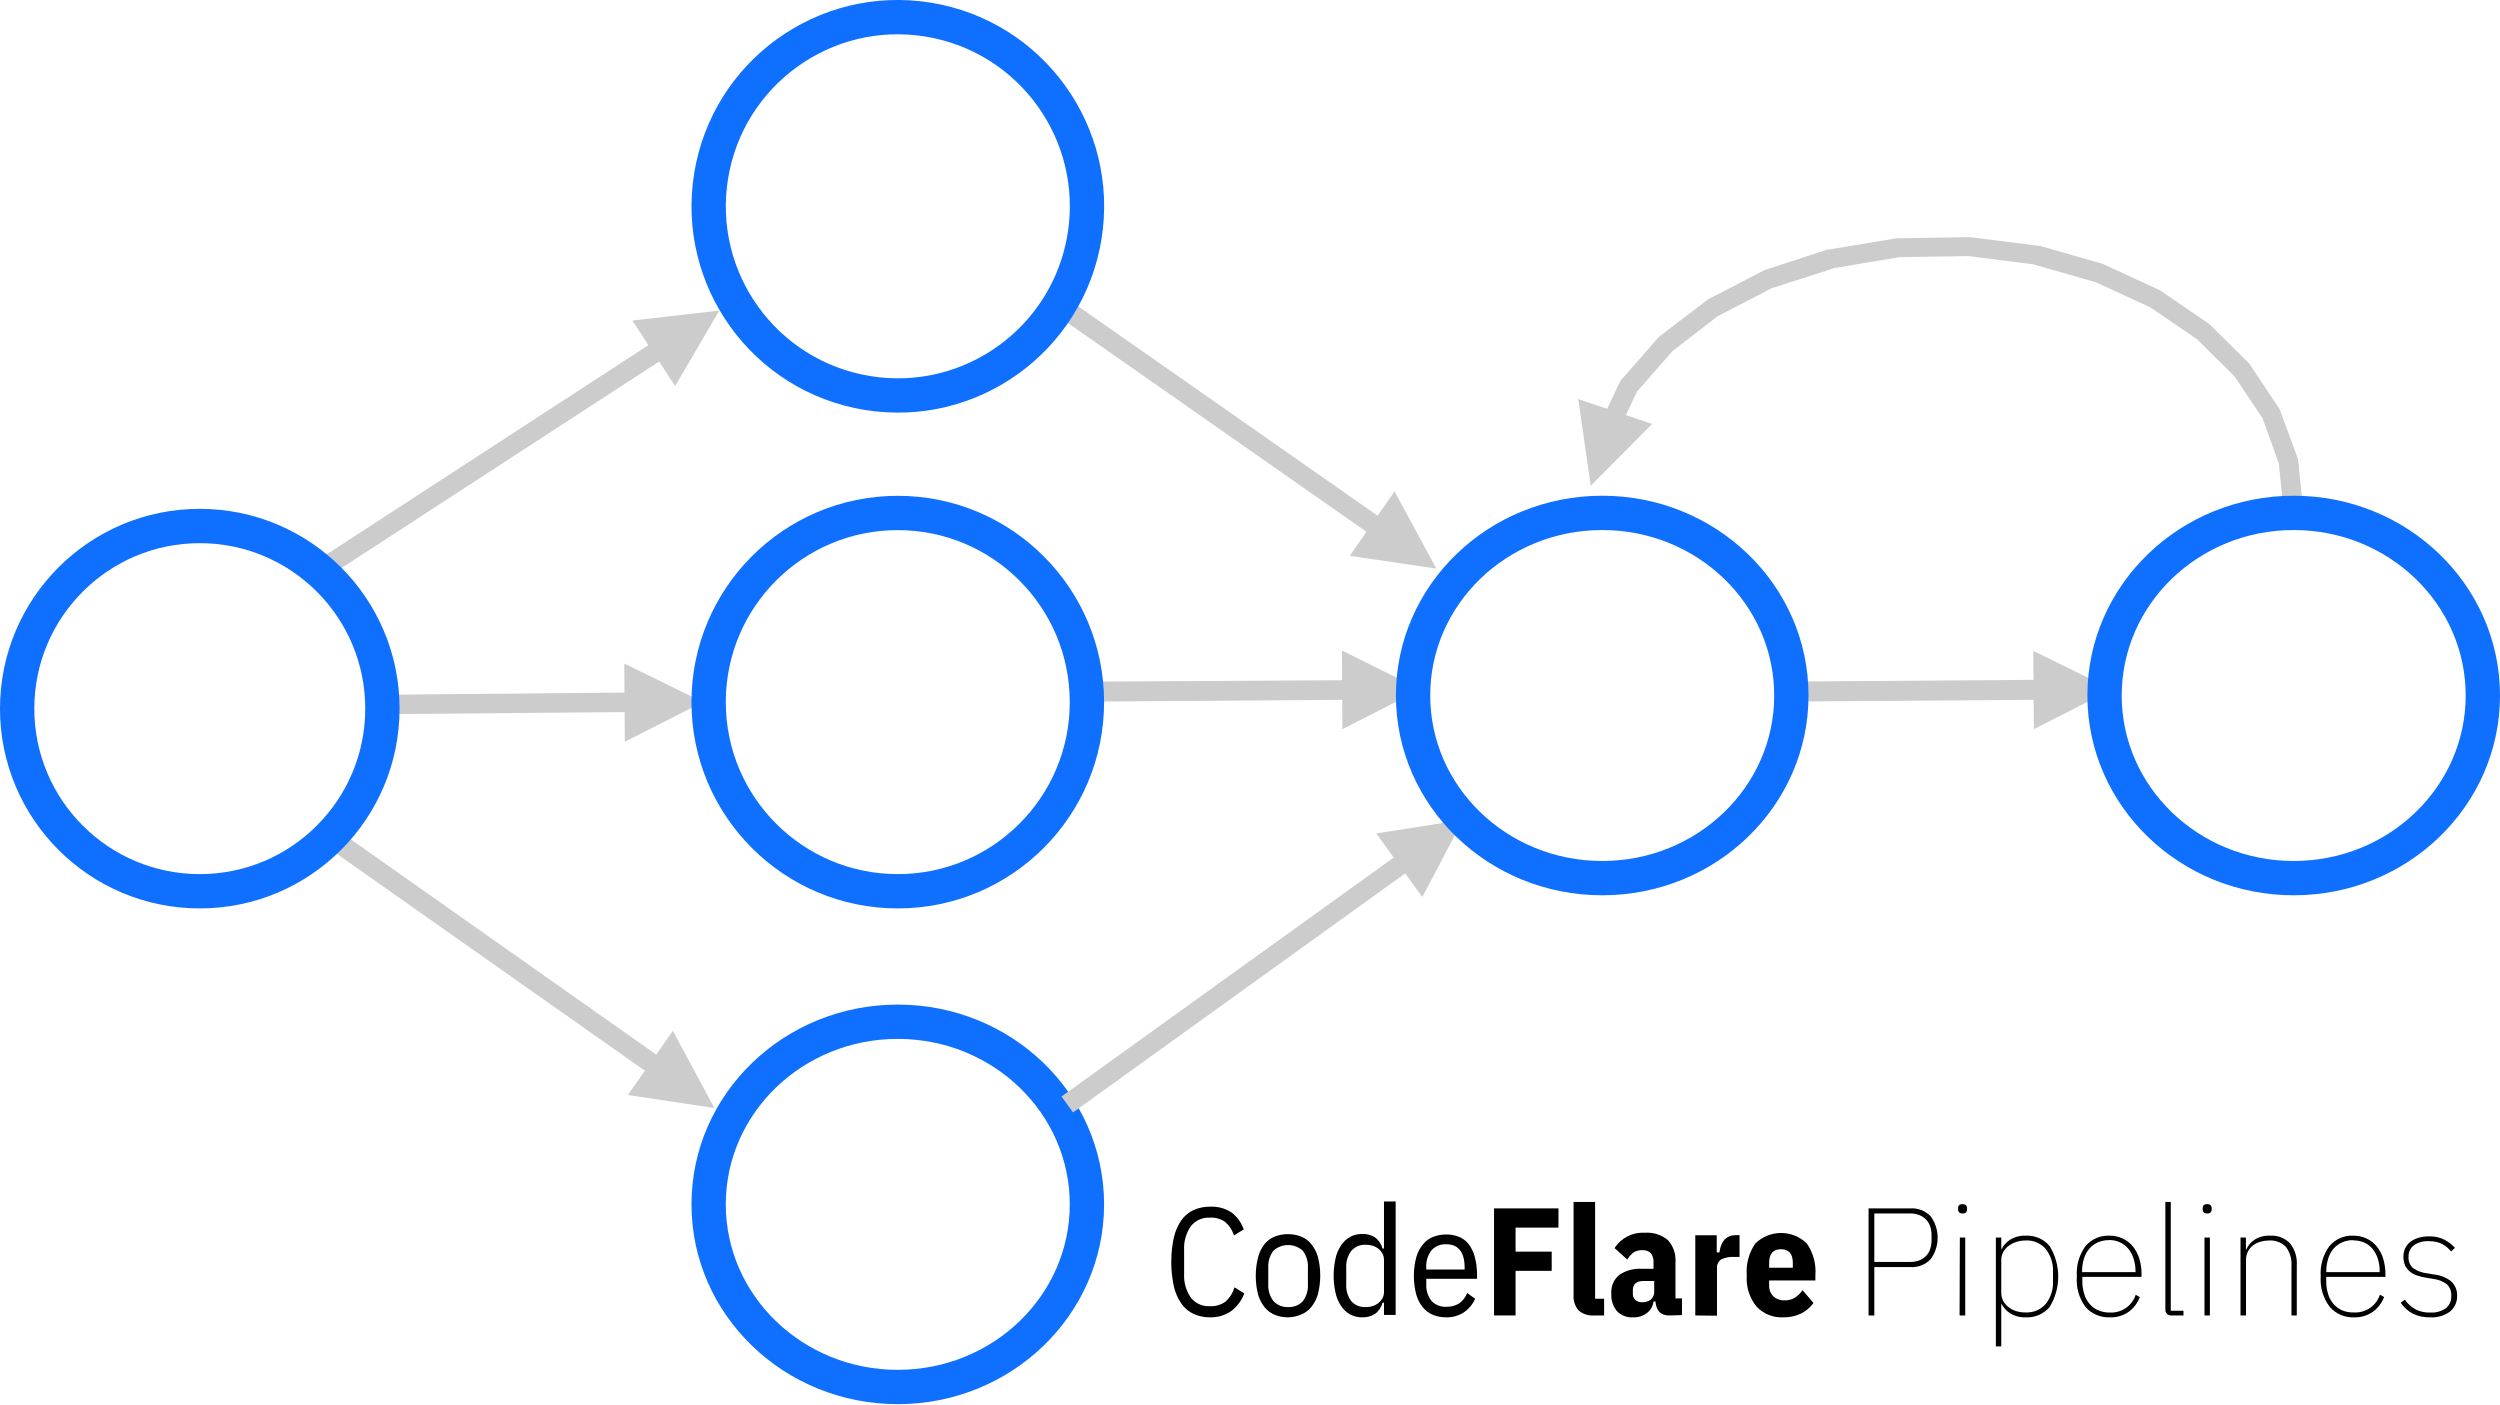
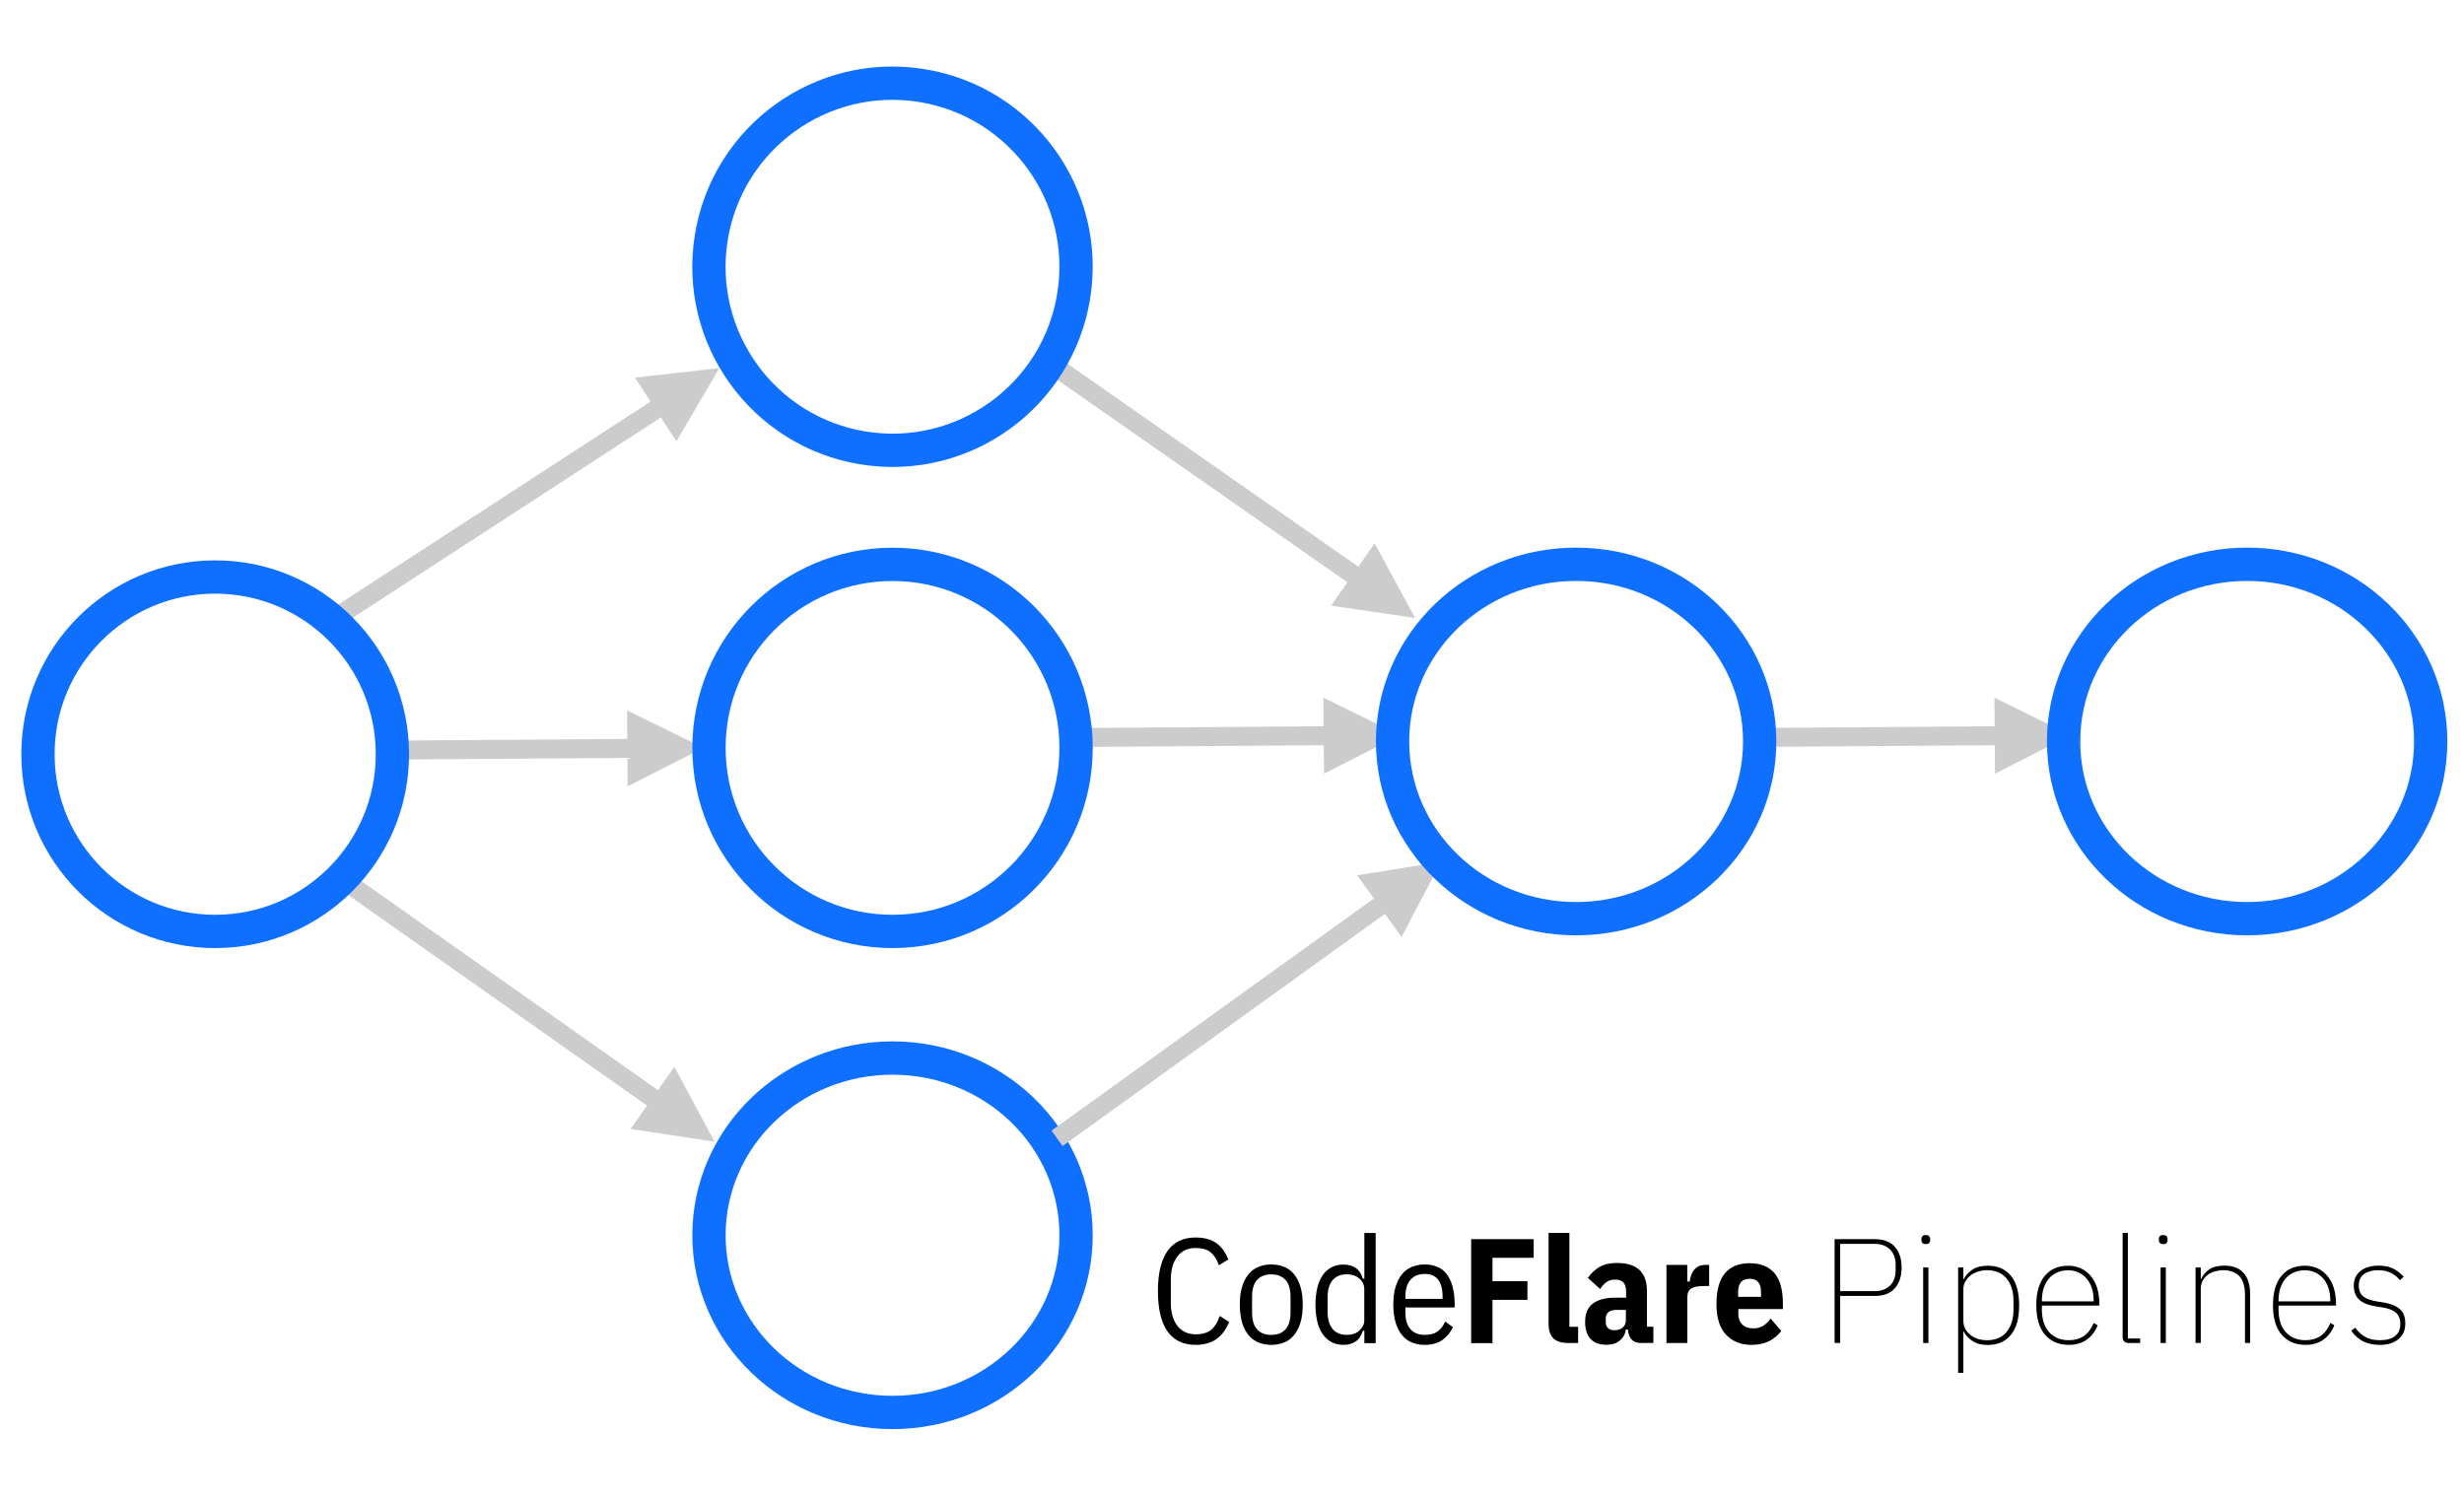
- <svg xmlns="http://www.w3.org/2000/svg" id="Layer_1" data-name="Layer 1" viewBox="0 0 291.44 163.69">
-   <defs>
-     <style>.cls-1{fill:#ccc;}.cls-2{fill:none;stroke:#0f6fff;stroke-linejoin:round;stroke-width:4px;}</style>
-   </defs>
-   <path class="cls-1" d="M81.26,53l5.16-8.8L76.28,45.37ZM40.92,75.16,80.67,49.32l-1.25-1.91L39.68,73.25Z" transform="translate(-2.56 -8)" />
-   <path class="cls-1" d="M75.4,94.47l9.1-4.62-9.16-4.5Zm-29-3.21L76.9,91l0-2.28L46.37,89Z" transform="translate(-2.56 -8)" />
-   <path class="cls-1" d="M81,128.17l4.84,9-10.09-1.52ZM41,104.12l39.34,27.72L79,133.71,39.64,106Z" transform="translate(-2.56 -8)" />
-   <path class="cls-1" d="M239.66,93l9.09-4.63-9.16-4.49Zm-29-3.21,30.51-.22V87.24l-30.51.22Z" transform="translate(-2.56 -8)" />
-   <path class="cls-1" d="M165.13,65.28l4.87,9-10.09-1.48Zm-37.49-22L164.42,69l-1.31,1.87L126.33,45.15Z" transform="translate(-2.56 -8)" />
-   <circle class="cls-2" cx="107.22" cy="32.05" r="22.05" transform="translate(55.85 124.75) rotate(-80.78)" />
-   <ellipse class="cls-2" cx="104.66" cy="140.4" rx="22.05" ry="21.29" />
-   <circle class="cls-2" cx="23.29" cy="82.61" r="21.29" />
-   <path class="cls-1" d="M168.37,112.57l4.74-9L163,105.16Zm-40.72,25.11,40-28.78-1.34-1.85-40,28.77Z" transform="translate(-2.56 -8)" />
-   <path class="cls-1" d="M159.05,93l9.09-4.63L159,83.83Zm-29-3.21,30.51-.22,0-2.28L130,87.46Z" transform="translate(-2.56 -8)" />
-   <ellipse class="cls-2" cx="186.78" cy="81.08" rx="22.05" ry="21.29" />
-   <circle class="cls-2" cx="104.66" cy="81.85" r="22.05" />
-   <path class="cls-1" d="M195.16,57.42,188,64.63l-1.45-10.1Zm-5.84-.49,2.07-4.4a1.51,1.51,0,0,1,.18-.26l4.32-4.93a1.29,1.29,0,0,1,.17-.16L201.54,43a.91.91,0,0,1,.16-.11l6.46-3.35.17-.07,7.25-2.38.17,0,7.87-1.31.17,0,8.32-.13h.16l7.88,1a.47.47,0,0,1,.17,0l7.26,2.08.17.06,6.5,3,.16.09,5.6,3.82.16.13,4.56,4.52a.86.86,0,0,1,.14.18l3.38,5.09a1.34,1.34,0,0,1,.12.24l2.05,5.56a1.4,1.4,0,0,1,.06.28l.59,5.92-2.27.22-.59-5.91.07.28-2-5.56.12.23L263,51.8l.15.18-4.56-4.52.16.13-5.59-3.81.16.09-6.5-3,.16.06-7.26-2.08.17,0-7.89-1h.17l-8.31.13H224l-7.88,1.31.17,0L209,41.63l.17-.07-6.46,3.35.17-.11L197.44,49l.17-.15-4.33,4.93.18-.27-2.08,4.4Z" transform="translate(-2.56 -8)" />
-   <ellipse class="cls-2" cx="267.39" cy="81.08" rx="22.05" ry="21.29" />
-   <path d="M143.62,161.57a4.44,4.44,0,0,1-1.89-.39A3.5,3.5,0,0,1,140.3,160a5.84,5.84,0,0,1-.89-2,13.63,13.63,0,0,1,0-5.78,6,6,0,0,1,.89-2,3.67,3.67,0,0,1,1.43-1.17,4.59,4.59,0,0,1,1.89-.38,4.18,4.18,0,0,1,2.47.65,4.22,4.22,0,0,1,1.46,2l-1.14.7a3.41,3.41,0,0,0-1-1.55,2.8,2.8,0,0,0-1.82-.52,2.62,2.62,0,0,0-2.21,1,4.49,4.49,0,0,0-.78,2.77v2.79a4.48,4.48,0,0,0,.78,2.76,2.63,2.63,0,0,0,2.21,1,2.8,2.8,0,0,0,1.88-.57,3.47,3.47,0,0,0,1-1.63l1.14.71a4.43,4.43,0,0,1-1.51,2.05A4.17,4.17,0,0,1,143.62,161.57Z" transform="translate(-2.56 -8)" />
-   <path d="M152.72,161.57a4.08,4.08,0,0,1-1.5-.27,3,3,0,0,1-1.2-.86,4.26,4.26,0,0,1-.79-1.5,8.78,8.78,0,0,1,0-4.4A4.26,4.26,0,0,1,150,153a2.9,2.9,0,0,1,1.2-.86,4.3,4.3,0,0,1,3,0,2.84,2.84,0,0,1,1.2.86,4.26,4.26,0,0,1,.79,1.5,8.78,8.78,0,0,1,0,4.4,4.26,4.26,0,0,1-.79,1.5,2.93,2.93,0,0,1-1.2.86A4.08,4.08,0,0,1,152.72,161.57Zm0-1.2a2.17,2.17,0,0,0,1.71-.67,3,3,0,0,0,.6-2V155.8a3,3,0,0,0-.6-2,2.55,2.55,0,0,0-3.42,0,3,3,0,0,0-.6,2v1.87a3,3,0,0,0,.6,2A2.17,2.17,0,0,0,152.72,160.37Z" transform="translate(-2.56 -8)" />
-   <path d="M163.9,159.87h-.18a2.28,2.28,0,0,1-.87,1.3,2.61,2.61,0,0,1-1.46.4,3,3,0,0,1-1.44-.34,3.06,3.06,0,0,1-1.06-1,4.39,4.39,0,0,1-.64-1.52,9.2,9.2,0,0,1,0-4,4.31,4.31,0,0,1,.64-1.52,3.06,3.06,0,0,1,1.06-1,2.89,2.89,0,0,1,1.44-.34,2.53,2.53,0,0,1,1.46.4,2.28,2.28,0,0,1,.87,1.3h.18v-5.49h1.36v13.23H163.9Zm-2.1.5a2.47,2.47,0,0,0,.82-.13,1.92,1.92,0,0,0,.66-.36,2,2,0,0,0,.45-.55,1.59,1.59,0,0,0,.17-.72v-3.74a1.59,1.59,0,0,0-.17-.72,2.22,2.22,0,0,0-.45-.56,2.33,2.33,0,0,0-.66-.36,2.76,2.76,0,0,0-.82-.12,2.1,2.1,0,0,0-1.71.71,3,3,0,0,0-.59,2v1.87a3,3,0,0,0,.59,2A2.1,2.1,0,0,0,161.8,160.37Z" transform="translate(-2.56 -8)" />
-   <path d="M171.16,161.57a4.17,4.17,0,0,1-1.51-.27,3,3,0,0,1-1.19-.86,4.1,4.1,0,0,1-.79-1.5,8.49,8.49,0,0,1,0-4.4,4.1,4.1,0,0,1,.79-1.5,2.87,2.87,0,0,1,1.19-.86,4.17,4.17,0,0,1,1.51-.27,3.92,3.92,0,0,1,1.47.27,2.66,2.66,0,0,1,1.14.86,4.19,4.19,0,0,1,.72,1.5,8.24,8.24,0,0,1,.26,2.2v.34h-5.92v.59a2.93,2.93,0,0,0,.62,2,2.23,2.23,0,0,0,1.71.67,2.69,2.69,0,0,0,1.51-.4,2.63,2.63,0,0,0,.93-1.21l.93.68a3.71,3.71,0,0,1-1.26,1.54A3.58,3.58,0,0,1,171.16,161.57Zm0-8.52a2.17,2.17,0,0,0-1.72.7,3,3,0,0,0-.61,2.06V156h4.47v-.23C173.3,154,172.59,153.05,171.16,153.05Z" transform="translate(-2.56 -8)" />
-   <path d="M176.73,161.35V148.87h7.51v2.24h-5v2.8h4.21v2.24h-4.21v5.2Z" transform="translate(-2.56 -8)" />
-   <path d="M188.46,161.35a2.51,2.51,0,0,1-1.87-.58A2.46,2.46,0,0,1,186,159V148.12h2.51V159.4h1.05v1.95Z" transform="translate(-2.56 -8)" />
-   <path d="M197.15,161.35c-1,0-1.51-.54-1.6-1.63h-.23a2,2,0,0,1-.77,1.35,2.46,2.46,0,0,1-1.59.5,2.41,2.41,0,0,1-1.91-.73,2.91,2.91,0,0,1-.65-2,2.61,2.61,0,0,1,.94-2.23,4.29,4.29,0,0,1,2.62-.7h1.36v-.73a1.66,1.66,0,0,0-.3-1.08,1.28,1.28,0,0,0-1-.36A1.76,1.76,0,0,0,193,154a3,3,0,0,0-.74.83l-1.48-1.33a3.87,3.87,0,0,1,3.5-1.79,3.78,3.78,0,0,1,2.72.86,3.44,3.44,0,0,1,.88,2.56v4.23h.76v1.95ZM194,159.81a1.51,1.51,0,0,0,1-.31,1.15,1.15,0,0,0,.4-1v-1.17H194.2q-1.29,0-1.29,1.08v.34a1,1,0,0,0,.27.78A1.13,1.13,0,0,0,194,159.81Z" transform="translate(-2.56 -8)" />
-   <path d="M200.19,161.35V152h2.5v2H203a4.68,4.68,0,0,1,.18-.76,2.25,2.25,0,0,1,.35-.65,1.68,1.68,0,0,1,.57-.44,1.93,1.93,0,0,1,.8-.16h.45v2.54h-.65a3,3,0,0,0-1.5.29,1.16,1.16,0,0,0-.48,1.09v5.47Z" transform="translate(-2.56 -8)" />
-   <path d="M210.43,161.57a4,4,0,0,1-3.08-1.23,5.16,5.16,0,0,1-1.16-3.67,5.71,5.71,0,0,1,1-3.71,4.29,4.29,0,0,1,6,0,5.7,5.7,0,0,1,1,3.7v.61H208.8v.59a1.67,1.67,0,0,0,.49,1.26,1.82,1.82,0,0,0,1.32.47,2.18,2.18,0,0,0,1.19-.31,3.36,3.36,0,0,0,.9-.87l1.27,1.49a4.06,4.06,0,0,1-1.46,1.23A4.52,4.52,0,0,1,210.43,161.57Zm-.25-7.94q-1.38,0-1.38,1.59v.57h2.76v-.57Q211.56,153.63,210.18,153.63Z" transform="translate(-2.56 -8)" />
-   <path d="M220.39,161.35V148.87h4.85a3,3,0,0,1,2.39.92,4.25,4.25,0,0,1,0,5,3,3,0,0,1-2.39.92h-4.18v5.65Zm.67-6.24h4.18a2.8,2.8,0,0,0,1.09-.19,2.44,2.44,0,0,0,.78-.53,2,2,0,0,0,.46-.78,2.93,2.93,0,0,0,.16-.93v-.79a2.93,2.93,0,0,0-.16-.93,2.08,2.08,0,0,0-.46-.77,2.16,2.16,0,0,0-.78-.53,2.79,2.79,0,0,0-1.09-.2h-4.18Z" transform="translate(-2.56 -8)" />
-   <path d="M231.35,149.46a.55.55,0,0,1-.41-.13.48.48,0,0,1-.12-.33v-.17a.52.52,0,0,1,.11-.33.71.71,0,0,1,.82,0,.48.48,0,0,1,.12.33V149a.52.52,0,0,1-.11.33A.52.52,0,0,1,231.35,149.46Zm-.32,2.81h.63v9.08H231Z" transform="translate(-2.56 -8)" />
-   <path d="M235.23,152.27h.63v1.41h0a2.9,2.9,0,0,1,1-1.14,3.22,3.22,0,0,1,1.86-.49,3.41,3.41,0,0,1,2.78,1.21,6.8,6.8,0,0,1,0,7.1,3.41,3.41,0,0,1-2.78,1.21,3.29,3.29,0,0,1-1.86-.49,3.06,3.06,0,0,1-1-1.12h0v5h-.63ZM238.7,161a2.91,2.91,0,0,0,2.35-1,4,4,0,0,0,.84-2.69v-1a4.06,4.06,0,0,0-.84-2.7,2.88,2.88,0,0,0-2.35-1,3.6,3.6,0,0,0-1.09.17,3.18,3.18,0,0,0-.9.46,2.38,2.38,0,0,0-.62.72,1.93,1.93,0,0,0-.23.92v3.84a2,2,0,0,0,.23.94,2.38,2.38,0,0,0,.62.72,2.76,2.76,0,0,0,.9.47A3.6,3.6,0,0,0,238.7,161Z" transform="translate(-2.56 -8)" />
-   <path d="M248.52,161.57a3.58,3.58,0,0,1-2.85-1.22,5.27,5.27,0,0,1-1-3.54,5.38,5.38,0,0,1,1-3.53,3.46,3.46,0,0,1,2.81-1.23,3.5,3.5,0,0,1,1.53.33,3.26,3.26,0,0,1,1.18.91,4.38,4.38,0,0,1,.76,1.42,6,6,0,0,1,.26,1.85v.29h-6.9v.48a4.81,4.81,0,0,0,.22,1.52,3.17,3.17,0,0,0,.63,1.16,2.79,2.79,0,0,0,1,.74,3.32,3.32,0,0,0,1.37.26,3,3,0,0,0,3-2.07l.48.27a3.75,3.75,0,0,1-1.29,1.71A3.57,3.57,0,0,1,248.52,161.57Zm-.07-9a3.1,3.1,0,0,0-1.33.26,2.81,2.81,0,0,0-1,.74,3.31,3.31,0,0,0-.62,1.16,4.77,4.77,0,0,0-.22,1.5v.07h6.23v-.1a4.61,4.61,0,0,0-.23-1.49,3.61,3.61,0,0,0-.62-1.15,2.85,2.85,0,0,0-2.21-1Z" transform="translate(-2.56 -8)" />
-   <path d="M255.76,161.35a.67.67,0,0,1-.77-.75V148.12h.63V160.8h1.48v.55Z" transform="translate(-2.56 -8)" />
-   <path d="M259.87,149.46a.53.53,0,0,1-.41-.13.48.48,0,0,1-.12-.33v-.17a.52.52,0,0,1,.11-.33.55.55,0,0,1,.4-.13.62.62,0,0,1,.42.13.48.48,0,0,1,.12.33V149a.48.48,0,0,1-.12.33A.49.49,0,0,1,259.87,149.46Zm-.32,2.81h.63v9.08h-.63Z" transform="translate(-2.56 -8)" />
-   <path d="M263.75,161.35v-9.08h.63v1.39h.05a2.53,2.53,0,0,1,.94-1.13,3.13,3.13,0,0,1,1.85-.48,2.94,2.94,0,0,1,2.3.89,3.74,3.74,0,0,1,.79,2.58v5.83h-.62v-5.72a3.31,3.31,0,0,0-.67-2.3,2.54,2.54,0,0,0-1.94-.72,3.79,3.79,0,0,0-1,.14,2.72,2.72,0,0,0-.87.43,2.07,2.07,0,0,0-.82,1.72v6.45Z" transform="translate(-2.56 -8)" />
-   <path d="M277,161.57a3.55,3.55,0,0,1-2.85-1.22,5.27,5.27,0,0,1-1.05-3.54,5.38,5.38,0,0,1,1-3.53,3.44,3.44,0,0,1,2.81-1.23,3.5,3.5,0,0,1,1.53.33,3.35,3.35,0,0,1,1.18.91,4.38,4.38,0,0,1,.76,1.42,6.26,6.26,0,0,1,.26,1.85v.29h-6.9v.48a4.81,4.81,0,0,0,.22,1.52,3.17,3.17,0,0,0,.63,1.16,2.79,2.79,0,0,0,1,.74A3.32,3.32,0,0,0,277,161a3,3,0,0,0,3-2.07l.49.27a3.82,3.82,0,0,1-1.29,1.71A3.57,3.57,0,0,1,277,161.57Zm-.07-9a3.17,3.17,0,0,0-1.34.26,2.86,2.86,0,0,0-1,.74,3.31,3.31,0,0,0-.62,1.16,4.77,4.77,0,0,0-.22,1.5v.07h6.22v-.1a4.62,4.62,0,0,0-.22-1.49,3.45,3.45,0,0,0-.63-1.15,2.67,2.67,0,0,0-1-.73A2.84,2.84,0,0,0,276.88,152.61Z" transform="translate(-2.56 -8)" />
-   <path d="M285.87,161.57a4.46,4.46,0,0,1-2-.41,4,4,0,0,1-1.45-1.29l.48-.36a3.79,3.79,0,0,0,1.29,1.15,3.54,3.54,0,0,0,1.66.35,2.92,2.92,0,0,0,1.84-.5,1.73,1.73,0,0,0,.63-1.45,1.7,1.7,0,0,0-.53-1.36,3.41,3.41,0,0,0-1.62-.62l-.77-.13a5.71,5.71,0,0,1-1.1-.27,2.45,2.45,0,0,1-.84-.47,2.13,2.13,0,0,1-.54-.72,2.69,2.69,0,0,1-.18-1,2.31,2.31,0,0,1,.22-1,2.16,2.16,0,0,1,.63-.75,2.74,2.74,0,0,1,.94-.45,4.1,4.1,0,0,1,1.18-.16,3.7,3.7,0,0,1,1.85.41,4.51,4.51,0,0,1,1.19.93l-.45.42a3.73,3.73,0,0,0-.44-.45,3.35,3.35,0,0,0-.55-.39,2.62,2.62,0,0,0-.7-.26,3.71,3.71,0,0,0-.92-.1,2.82,2.82,0,0,0-1.71.46,1.6,1.6,0,0,0-.64,1.36,1.58,1.58,0,0,0,.54,1.33,3.61,3.61,0,0,0,1.63.6l.77.13a3.92,3.92,0,0,1,2,.78A2.15,2.15,0,0,1,289,159a2.3,2.3,0,0,1-.82,1.89A3.53,3.53,0,0,1,285.87,161.57Z" transform="translate(-2.56 -8)" />
+ <svg xmlns="http://www.w3.org/2000/svg" version="1.1" id="Layer_1" x="0px" y="0px" viewBox="0 0 296 180" style="enable-background:new 0 0 296 180;" xml:space="preserve">
+   <style type="text/css">
+ 	.st0{fill:#CCCCCC;}
+ 	.st1{fill:none;stroke:#0F6FFF;stroke-width:4;stroke-linejoin:round;stroke-miterlimit:10;}
+ </style>
+   <path class="st0" d="M81.26,53.02l5.16-8.8l-10.14,1.15L81.26,53.02z M40.92,75.16l39.75-25.84l-1.24-1.91L39.68,73.25L40.92,75.16z  " />
+   <path class="st0" d="M75.4,94.47l9.09-4.63l-9.16-4.5L75.4,94.47z M46.39,91.26l30.51-0.22l-0.02-2.28l-30.51,0.22L46.39,91.26z" />
+   <path class="st0" d="M81.01,128.17l4.83,8.99l-10.09-1.53L81.01,128.17z M40.95,104.12l39.33,27.72l-1.31,1.86l-39.33-27.72  L40.95,104.12z" />
+   <path class="st0" d="M239.66,92.95l9.09-4.63l-9.16-4.5L239.66,92.95z M210.64,89.74l30.51-0.22l-0.02-2.28l-30.51,0.22  L210.64,89.74z" />
+   <path class="st0" d="M165.13,65.28l4.87,8.96l-10.09-1.48L165.13,65.28z M127.64,43.28l36.78,25.67l-1.31,1.87l-36.78-25.67  L127.64,43.28z" />
+   <ellipse transform="matrix(0.1602 -0.9871 0.9871 0.1602 58.4024 132.7489)" class="st1" cx="107.22" cy="32.05" rx="22.05" ry="22.05" />
+   <ellipse class="st1" cx="107.22" cy="148.4" rx="22.05" ry="21.29" />
+   <circle class="st1" cx="25.85" cy="90.61" r="21.29" />
+   <path class="st0" d="M168.37,112.57l4.74-9.04l-10.07,1.63L168.37,112.57z M127.65,137.68l39.95-28.77l-1.33-1.85l-39.95,28.77  L127.65,137.68z" />
+   <path class="st0" d="M159.05,92.95l9.09-4.63l-9.16-4.5L159.05,92.95z M130.04,89.74l30.51-0.22l-0.02-2.28l-30.51,0.22  L130.04,89.74z" />
+   <ellipse class="st1" cx="189.34" cy="89.08" rx="22.05" ry="21.29" />
+   <circle class="st1" cx="107.22" cy="89.85" r="22.05" />
+   <ellipse class="st1" cx="269.95" cy="89.08" rx="22.05" ry="21.29" />
+   <g>
+     <path d="M143.62,161.57c-0.7,0-1.34-0.13-1.9-0.38c-0.56-0.26-1.03-0.65-1.42-1.17c-0.39-0.52-0.69-1.2-0.89-2.01   s-0.31-1.78-0.31-2.89s0.1-2.07,0.31-2.89s0.51-1.49,0.89-2.01c0.39-0.52,0.86-0.91,1.42-1.17c0.56-0.26,1.19-0.38,1.9-0.38   c1.02,0,1.85,0.22,2.47,0.65c0.62,0.43,1.11,1.1,1.47,1.99l-1.14,0.7c-0.23-0.68-0.55-1.19-0.97-1.55   c-0.42-0.35-1.03-0.53-1.81-0.53c-0.95,0-1.69,0.34-2.21,1.03s-0.78,1.61-0.78,2.76v2.79c0,1.16,0.26,2.08,0.78,2.76   s1.25,1.03,2.21,1.03c0.81,0,1.44-0.19,1.88-0.56c0.44-0.38,0.77-0.92,1-1.64l1.14,0.71c-0.36,0.89-0.86,1.58-1.51,2.05   C145.48,161.33,144.65,161.57,143.62,161.57z" />
+     <path d="M152.72,161.57c-0.54,0-1.04-0.09-1.5-0.27s-0.86-0.46-1.2-0.86s-0.6-0.89-0.79-1.5c-0.19-0.61-0.29-1.34-0.29-2.2   s0.09-1.59,0.29-2.2c0.19-0.61,0.45-1.11,0.79-1.5s0.73-0.68,1.2-0.86s0.97-0.27,1.5-0.27c0.54,0,1.04,0.09,1.5,0.27   s0.87,0.46,1.2,0.86c0.33,0.39,0.6,0.89,0.79,1.5c0.19,0.61,0.29,1.34,0.29,2.2s-0.1,1.59-0.29,2.2c-0.19,0.61-0.45,1.11-0.79,1.5   c-0.33,0.39-0.73,0.68-1.2,0.86S153.26,161.57,152.72,161.57z M152.72,160.37c0.74,0,1.31-0.22,1.71-0.67   c0.4-0.44,0.6-1.12,0.6-2.03v-1.87c0-0.91-0.2-1.59-0.6-2.03c-0.4-0.44-0.97-0.67-1.71-0.67c-0.74,0-1.31,0.22-1.71,0.67   c-0.4,0.44-0.6,1.12-0.6,2.03v1.87c0,0.91,0.2,1.59,0.6,2.03C151.41,160.15,151.98,160.37,152.72,160.37z" />
+     <path d="M163.9,159.87h-0.18c-0.18,0.6-0.47,1.04-0.87,1.3s-0.88,0.4-1.46,0.4c-0.55,0-1.03-0.11-1.45-0.34   c-0.42-0.23-0.77-0.55-1.06-0.97c-0.29-0.42-0.5-0.92-0.64-1.52c-0.14-0.6-0.21-1.26-0.21-2c0-0.74,0.07-1.41,0.21-2   c0.14-0.6,0.36-1.1,0.64-1.52c0.29-0.42,0.64-0.74,1.06-0.96c0.42-0.23,0.9-0.34,1.45-0.34c0.57,0,1.06,0.13,1.46,0.4   s0.69,0.7,0.87,1.3h0.18v-5.49h1.36v13.23h-1.36V159.87z M161.8,160.37c0.29,0,0.56-0.04,0.81-0.13c0.26-0.08,0.48-0.2,0.66-0.36   c0.18-0.16,0.33-0.34,0.45-0.56s0.17-0.46,0.17-0.72v-3.74c0-0.26-0.06-0.5-0.17-0.72s-0.26-0.4-0.45-0.56   c-0.18-0.16-0.41-0.28-0.66-0.36c-0.26-0.08-0.53-0.13-0.81-0.13c-0.75,0-1.32,0.24-1.72,0.71c-0.39,0.47-0.59,1.14-0.59,1.99v1.87   c0,0.85,0.2,1.51,0.59,1.99C160.48,160.13,161.05,160.37,161.8,160.37z" />
+     <path d="M171.16,161.57c-0.54,0-1.04-0.09-1.5-0.27s-0.86-0.46-1.2-0.86s-0.6-0.89-0.79-1.5c-0.19-0.61-0.29-1.34-0.29-2.2   s0.09-1.59,0.29-2.2c0.19-0.61,0.45-1.11,0.79-1.5s0.73-0.68,1.2-0.86s0.97-0.27,1.5-0.27s1.03,0.09,1.47,0.27   c0.45,0.18,0.83,0.46,1.14,0.86s0.55,0.89,0.72,1.5c0.17,0.61,0.26,1.34,0.26,2.2v0.34h-5.92v0.59c0,0.91,0.21,1.58,0.62,2.03   c0.41,0.45,0.98,0.67,1.71,0.67c0.62,0,1.13-0.13,1.52-0.4s0.7-0.67,0.93-1.21l0.93,0.68c-0.29,0.63-0.71,1.14-1.26,1.54   C172.72,161.37,172.01,161.57,171.16,161.57z M171.16,153.05c-0.74,0-1.31,0.23-1.72,0.7s-0.61,1.15-0.61,2.06v0.23h4.47v-0.23   C173.3,153.97,172.59,153.05,171.16,153.05z" />
+   </g>
+   <g>
+     <path d="M176.73,161.35v-12.48h7.51v2.24h-4.95v2.81h4.2v2.24h-4.2v5.2H176.73z" />
+     <path d="M188.46,161.35c-0.87,0-1.49-0.19-1.87-0.58c-0.38-0.39-0.56-0.98-0.56-1.78v-10.87h2.5v11.28h1.05v1.95H188.46z" />
+     <path d="M197.15,161.35c-0.98,0-1.51-0.54-1.59-1.63h-0.23c-0.1,0.57-0.35,1.02-0.77,1.35c-0.42,0.33-0.95,0.49-1.59,0.49   c-0.85,0-1.48-0.24-1.91-0.72c-0.43-0.48-0.64-1.15-0.64-2.01c0-1.02,0.31-1.77,0.94-2.23c0.62-0.46,1.5-0.7,2.62-0.7h1.36v-0.73   c0-0.48-0.1-0.84-0.3-1.08c-0.2-0.24-0.54-0.36-1.02-0.36c-0.42,0-0.77,0.1-1.05,0.31s-0.53,0.48-0.74,0.82l-1.48-1.33   c0.38-0.56,0.85-1,1.39-1.32c0.55-0.32,1.25-0.48,2.11-0.48c1.23,0,2.13,0.29,2.72,0.86s0.88,1.42,0.88,2.56v4.24h0.77v1.95H197.15   z M193.96,159.81c0.37,0,0.69-0.1,0.96-0.31c0.27-0.21,0.4-0.53,0.4-0.97v-1.16h-1.13c-0.86,0-1.29,0.36-1.29,1.07v0.34   c0,0.36,0.09,0.62,0.28,0.79S193.63,159.81,193.96,159.81z" />
+     <path d="M200.19,161.35v-9.39h2.5v2h0.29c0.04-0.26,0.1-0.52,0.18-0.76s0.2-0.46,0.35-0.64s0.34-0.33,0.56-0.44   c0.23-0.11,0.49-0.16,0.8-0.16h0.45v2.54h-0.64c-0.68,0-1.18,0.09-1.5,0.29c-0.32,0.19-0.48,0.55-0.48,1.09v5.47H200.19z" />
+     <path d="M210.43,161.57c-1.29,0-2.32-0.41-3.08-1.22c-0.77-0.82-1.15-2.04-1.15-3.67c0-1.67,0.34-2.91,1.01-3.71   s1.67-1.21,2.98-1.21c1.31,0,2.3,0.4,2.98,1.2s1.01,2.03,1.01,3.7v0.61h-5.36v0.59c0,0.53,0.16,0.95,0.48,1.26   c0.32,0.32,0.76,0.47,1.32,0.47c0.46,0,0.86-0.1,1.19-0.31c0.33-0.21,0.63-0.5,0.9-0.87l1.27,1.49c-0.38,0.52-0.87,0.92-1.46,1.22   C211.92,161.42,211.23,161.57,210.43,161.57z M210.18,153.63c-0.92,0-1.38,0.53-1.38,1.6v0.57h2.75v-0.57   C211.56,154.16,211.1,153.63,210.18,153.63z" />
+   </g>
+   <g>
+     <path d="M220.39,161.35v-12.48h4.85c1.05,0,1.84,0.31,2.39,0.92c0.54,0.61,0.81,1.45,0.81,2.49s-0.27,1.88-0.81,2.49   c-0.54,0.61-1.34,0.92-2.39,0.92h-4.18v5.65H220.39z M221.06,155.11h4.18c0.42,0,0.78-0.07,1.09-0.2c0.31-0.13,0.57-0.31,0.78-0.53   c0.21-0.22,0.36-0.48,0.46-0.78c0.1-0.3,0.15-0.61,0.15-0.93v-0.79c0-0.32-0.05-0.63-0.15-0.93c-0.1-0.3-0.26-0.56-0.46-0.78   c-0.21-0.22-0.47-0.4-0.78-0.53c-0.31-0.13-0.67-0.2-1.09-0.2h-4.18V155.11z" />
+     <path d="M231.35,149.46c-0.19,0-0.33-0.04-0.41-0.13c-0.08-0.09-0.12-0.2-0.12-0.33v-0.16c0-0.13,0.04-0.24,0.12-0.33   c0.08-0.09,0.21-0.13,0.4-0.13s0.33,0.04,0.41,0.13c0.08,0.09,0.12,0.2,0.12,0.33V149c0,0.13-0.04,0.24-0.12,0.33   C231.68,149.42,231.55,149.46,231.35,149.46z M231.03,152.27h0.63v9.08h-0.63V152.27z" />
+     <path d="M235.23,152.27h0.63v1.41h0.05c0.2-0.44,0.54-0.82,1.02-1.14c0.48-0.32,1.1-0.48,1.86-0.48c1.19,0,2.12,0.4,2.78,1.21   c0.66,0.8,0.99,1.99,0.99,3.55c0,1.56-0.33,2.75-0.99,3.55c-0.66,0.8-1.59,1.21-2.78,1.21c-0.76,0-1.38-0.16-1.86-0.49   s-0.82-0.7-1.02-1.12h-0.05v4.97h-0.63V152.27z M238.7,161.01c1.01,0,1.8-0.33,2.35-0.99c0.55-0.66,0.83-1.55,0.83-2.69v-1.04   c0-1.13-0.28-2.03-0.83-2.7c-0.55-0.66-1.34-0.99-2.35-0.99c-0.38,0-0.75,0.06-1.09,0.17s-0.65,0.27-0.9,0.47   c-0.26,0.2-0.46,0.44-0.62,0.72c-0.16,0.28-0.23,0.59-0.23,0.92v3.83c0,0.35,0.08,0.66,0.23,0.94c0.15,0.28,0.36,0.52,0.62,0.73   c0.26,0.2,0.56,0.36,0.9,0.47S238.32,161.01,238.7,161.01z" />
+     <path d="M248.52,161.57c-1.2,0-2.15-0.41-2.85-1.22s-1.05-1.99-1.05-3.54c0-1.54,0.34-2.71,1.02-3.53   c0.68-0.82,1.62-1.22,2.81-1.22c0.56,0,1.07,0.11,1.53,0.32c0.46,0.21,0.85,0.52,1.18,0.91c0.33,0.39,0.58,0.87,0.76,1.42   c0.18,0.55,0.27,1.17,0.27,1.85v0.29h-6.9v0.48c0,0.56,0.07,1.07,0.21,1.52c0.14,0.45,0.35,0.84,0.63,1.16   c0.28,0.32,0.62,0.57,1.02,0.74s0.86,0.26,1.37,0.26c1.44,0,2.44-0.69,2.99-2.07l0.48,0.27c-0.27,0.71-0.7,1.29-1.29,1.72   C250.12,161.35,249.39,161.57,248.52,161.57z M248.45,152.61c-0.5,0-0.95,0.09-1.33,0.26c-0.39,0.17-0.72,0.42-0.99,0.74   c-0.27,0.32-0.48,0.71-0.63,1.16c-0.14,0.45-0.21,0.95-0.21,1.5v0.07h6.22v-0.11c0-0.55-0.08-1.05-0.22-1.49   c-0.15-0.45-0.36-0.83-0.63-1.14s-0.59-0.56-0.97-0.73C249.32,152.69,248.9,152.61,248.45,152.61z" />
+     <path d="M255.76,161.35c-0.51,0-0.77-0.25-0.77-0.75v-12.48h0.63v12.68h1.48v0.55H255.76z" />
+     <path d="M259.87,149.46c-0.19,0-0.33-0.04-0.41-0.13c-0.08-0.09-0.12-0.2-0.12-0.33v-0.16c0-0.13,0.04-0.24,0.12-0.33   c0.08-0.09,0.21-0.13,0.4-0.13s0.33,0.04,0.41,0.13c0.08,0.09,0.12,0.2,0.12,0.33V149c0,0.13-0.04,0.24-0.12,0.33   C260.2,149.42,260.06,149.46,259.87,149.46z M259.55,152.27h0.63v9.08h-0.63V152.27z" />
+     <path d="M263.75,161.35v-9.08h0.63v1.39h0.05c0.18-0.44,0.49-0.82,0.94-1.14c0.45-0.32,1.06-0.47,1.85-0.47c1,0,1.77,0.29,2.3,0.88   c0.53,0.59,0.79,1.45,0.79,2.58v5.83h-0.62v-5.72c0-1.05-0.22-1.81-0.67-2.3c-0.45-0.48-1.09-0.72-1.94-0.72   c-0.35,0-0.68,0.05-1.01,0.14c-0.33,0.1-0.62,0.24-0.87,0.43s-0.45,0.43-0.6,0.71c-0.15,0.29-0.22,0.62-0.22,1v6.46H263.75z" />
+     <path d="M276.95,161.57c-1.2,0-2.15-0.41-2.85-1.22s-1.05-1.99-1.05-3.54c0-1.54,0.34-2.71,1.02-3.53   c0.68-0.82,1.62-1.22,2.81-1.22c0.56,0,1.07,0.11,1.53,0.32c0.46,0.21,0.85,0.52,1.18,0.91c0.33,0.39,0.58,0.87,0.76,1.42   c0.18,0.55,0.27,1.17,0.27,1.85v0.29h-6.9v0.48c0,0.56,0.07,1.07,0.21,1.52c0.14,0.45,0.35,0.84,0.63,1.16   c0.28,0.32,0.62,0.57,1.02,0.74s0.86,0.26,1.37,0.26c1.44,0,2.44-0.69,2.99-2.07l0.48,0.27c-0.27,0.71-0.7,1.29-1.29,1.72   C278.55,161.35,277.82,161.57,276.95,161.57z M276.88,152.61c-0.5,0-0.95,0.09-1.33,0.26c-0.39,0.17-0.72,0.42-0.99,0.74   c-0.27,0.32-0.48,0.71-0.63,1.16c-0.14,0.45-0.21,0.95-0.21,1.5v0.07h6.22v-0.11c0-0.55-0.08-1.05-0.22-1.49   c-0.15-0.45-0.36-0.83-0.63-1.14s-0.59-0.56-0.97-0.73C277.74,152.69,277.33,152.61,276.88,152.61z" />
+     <path d="M285.87,161.57c-0.75,0-1.4-0.14-1.96-0.41c-0.55-0.27-1.04-0.7-1.46-1.29l0.48-0.36c0.4,0.54,0.84,0.92,1.3,1.15   s1.01,0.35,1.65,0.35c0.81,0,1.42-0.17,1.84-0.5c0.42-0.33,0.63-0.82,0.63-1.45c0-0.61-0.18-1.06-0.53-1.36s-0.89-0.51-1.62-0.63   l-0.77-0.12c-0.41-0.06-0.77-0.15-1.1-0.27c-0.33-0.12-0.61-0.28-0.84-0.47s-0.41-0.44-0.54-0.72c-0.12-0.29-0.19-0.63-0.19-1.04   c0-0.39,0.07-0.74,0.22-1.04c0.15-0.3,0.36-0.55,0.62-0.75c0.27-0.2,0.58-0.35,0.95-0.46c0.36-0.1,0.75-0.15,1.17-0.15   c0.76,0,1.38,0.13,1.86,0.4s0.87,0.58,1.18,0.94l-0.45,0.41c-0.13-0.15-0.28-0.3-0.44-0.45c-0.16-0.14-0.34-0.27-0.54-0.38   c-0.2-0.11-0.44-0.2-0.71-0.27c-0.27-0.06-0.58-0.1-0.92-0.1c-0.72,0-1.29,0.16-1.71,0.46s-0.63,0.76-0.63,1.36   c0,0.61,0.18,1.05,0.54,1.33c0.36,0.28,0.9,0.48,1.63,0.6l0.77,0.12c0.85,0.13,1.5,0.39,1.96,0.78c0.46,0.39,0.69,0.97,0.69,1.74   c0,0.81-0.27,1.44-0.82,1.89C287.59,161.34,286.84,161.57,285.87,161.57z" />
+   </g>
</svg>
